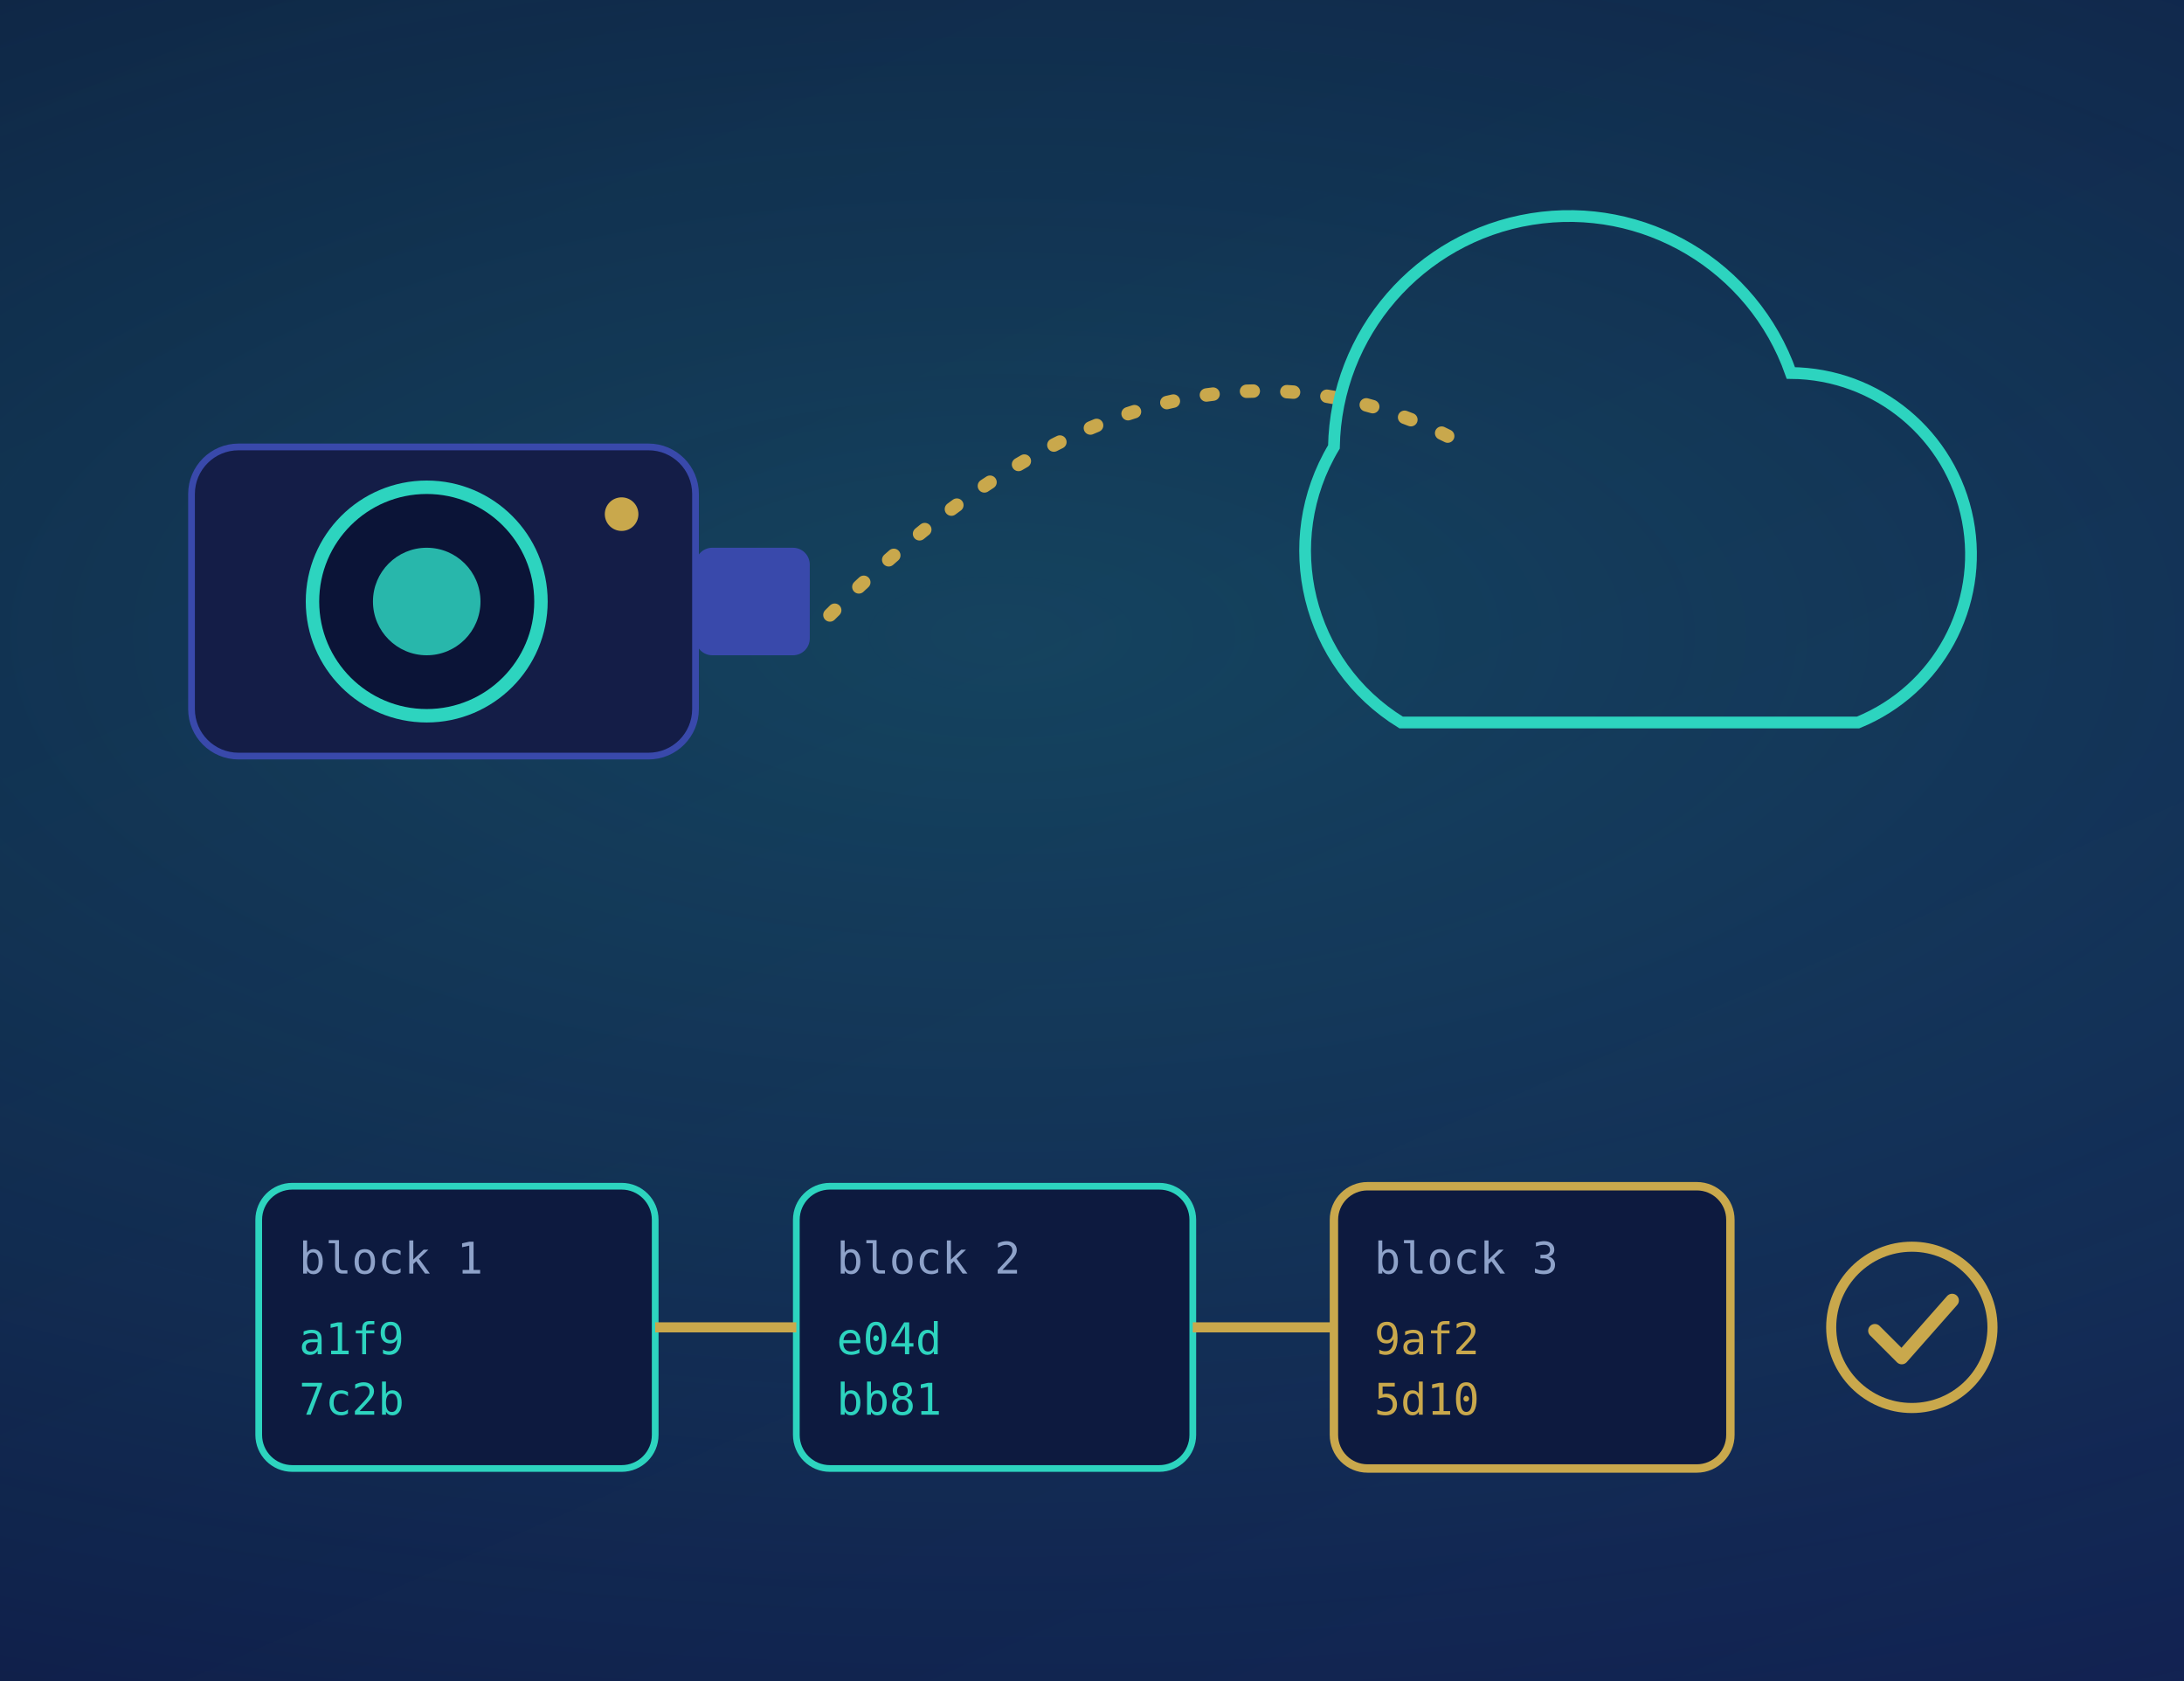
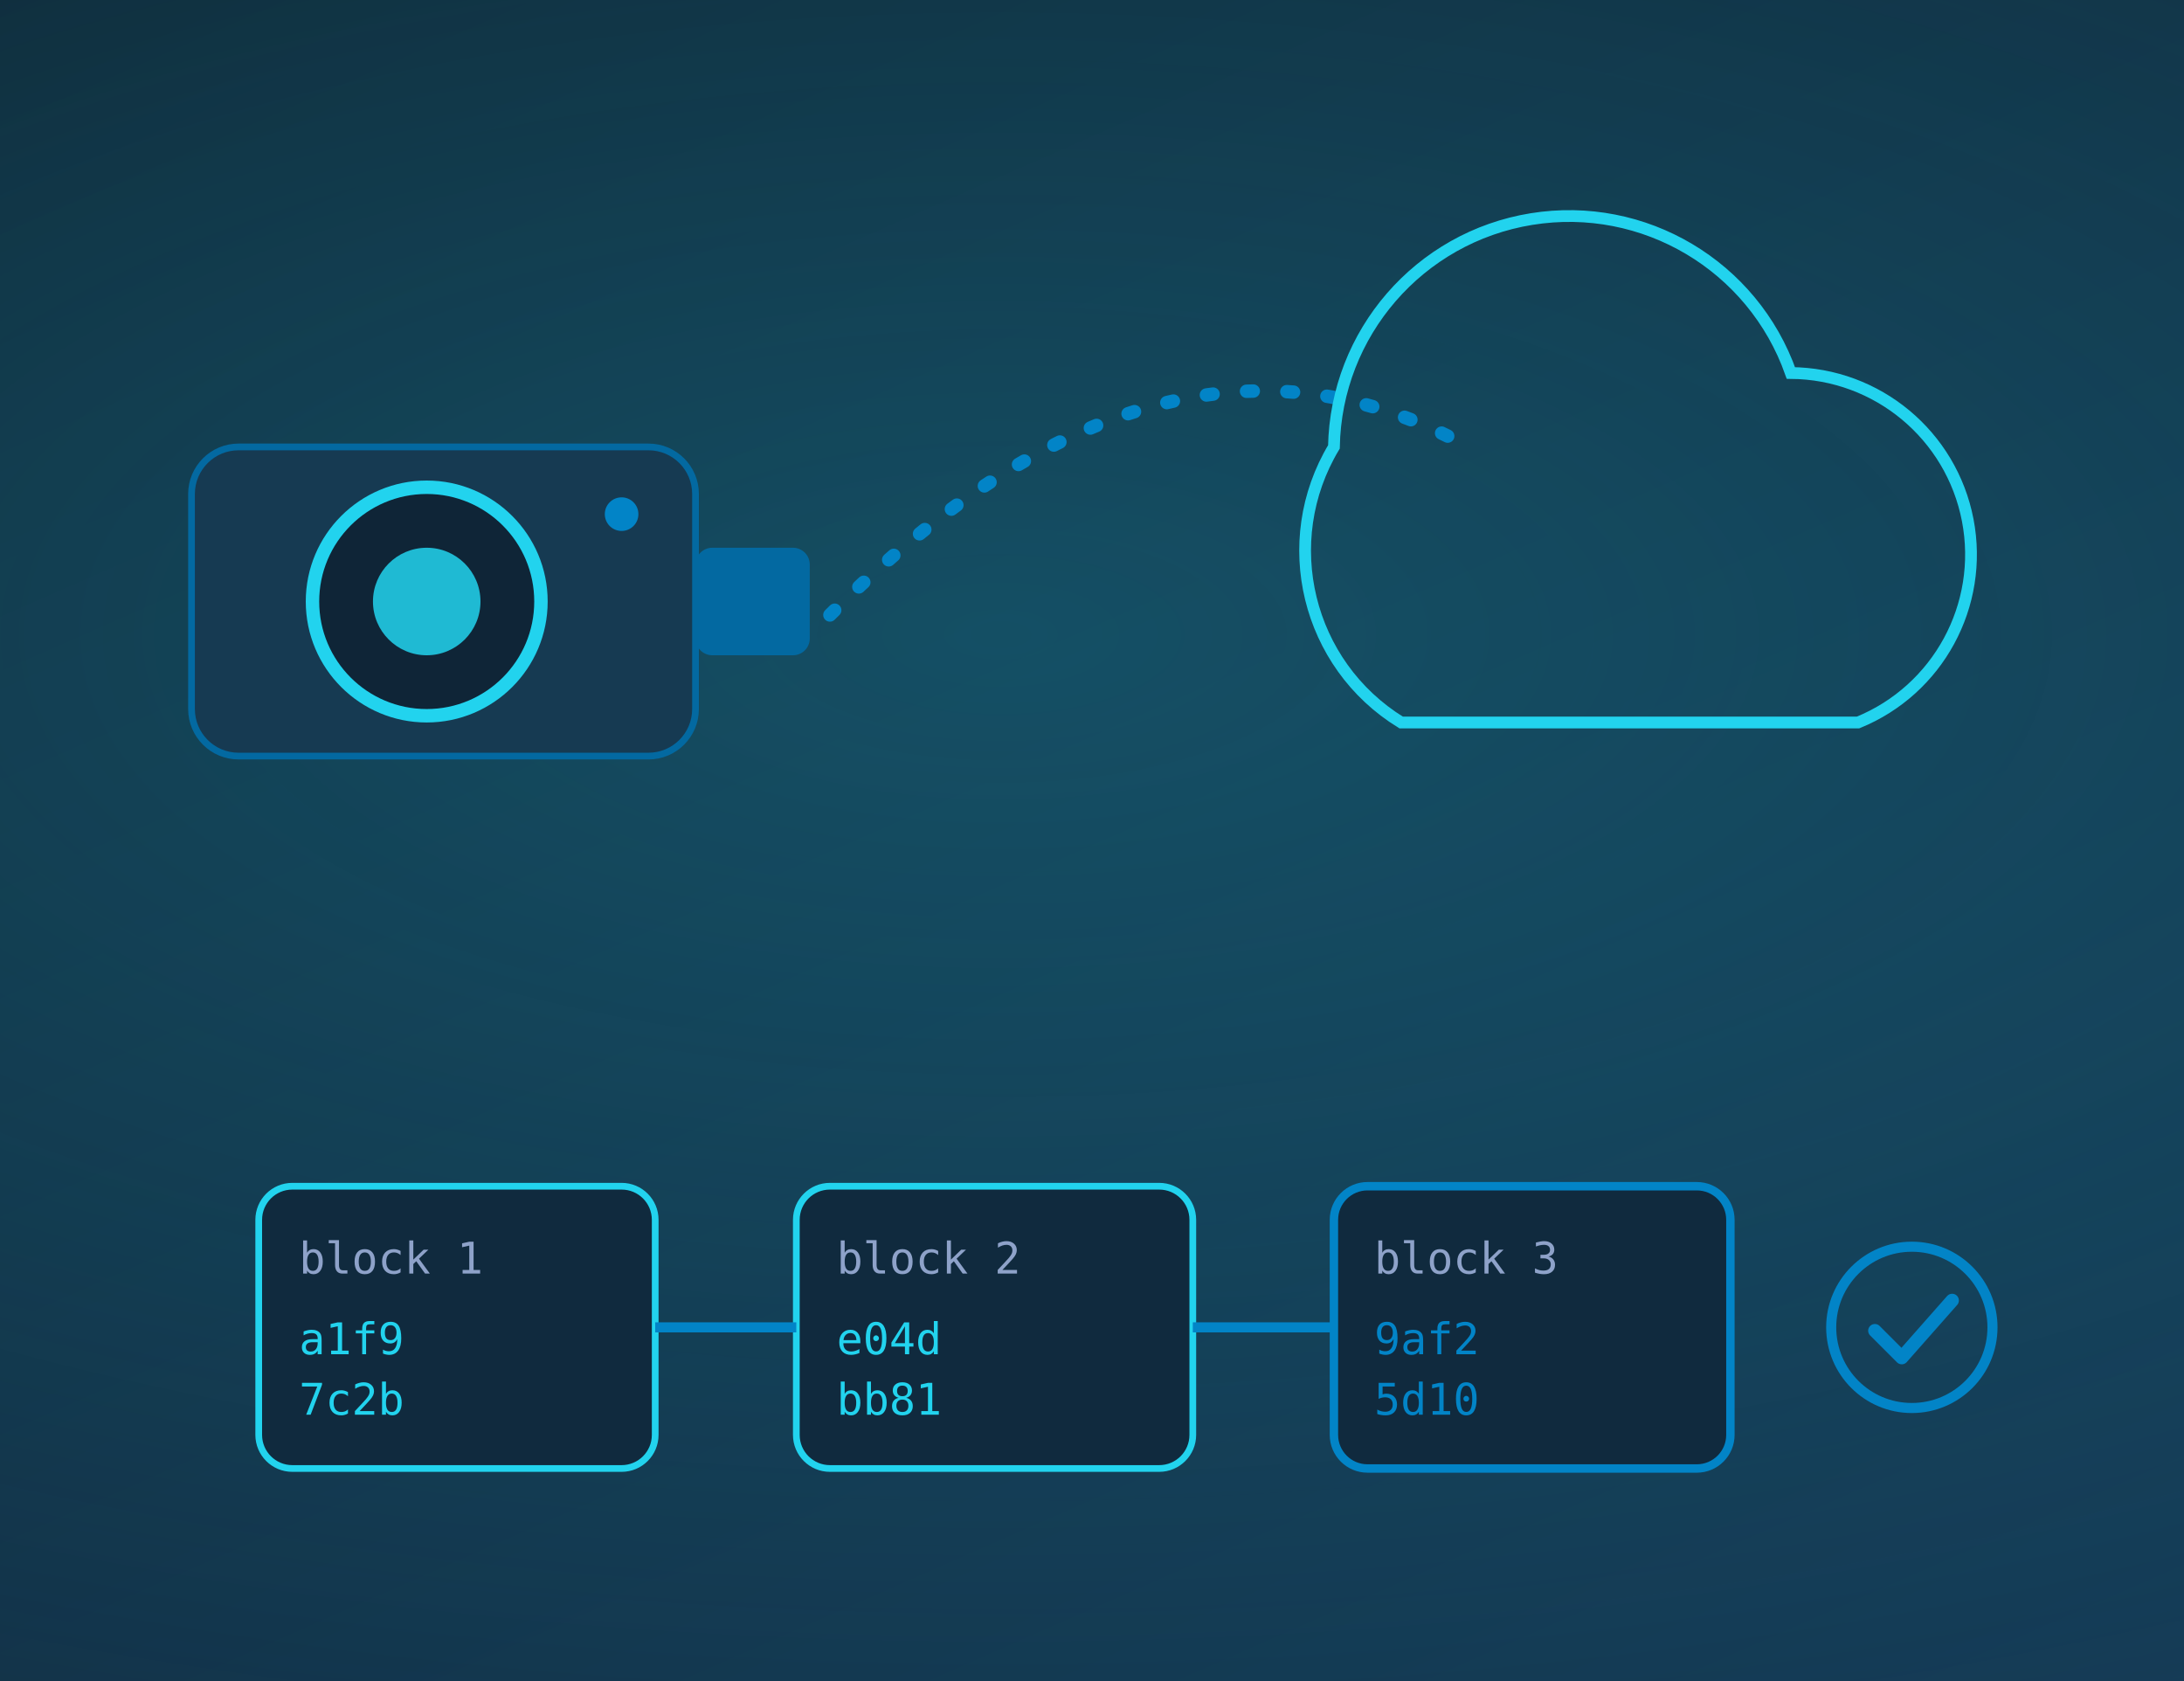
<svg xmlns="http://www.w3.org/2000/svg" viewBox="903 117 650 500" width="650" height="500" role="img" aria-label="Cloud video infrastructure">
  <defs>
    <linearGradient id="bg3" x1="0" y1="0" x2="1" y2="1">
-       <stop offset="0" stop-color="#08122e" />
-       <stop offset="1" stop-color="#122052" />
+       <stop offset="0" stop-color="#0A1118" />
+       <stop offset="1" stop-color="#153b57" />
    </linearGradient>
    <linearGradient id="scrim3" x1="0" y1="0" x2="1" y2="0">
-       <stop offset="0" stop-color="#08122e" stop-opacity="0.96" />
-       <stop offset="0.5" stop-color="#08122e" stop-opacity="0.5" />
-       <stop offset="1" stop-color="#08122e" stop-opacity="0" />
+       <stop offset="0" stop-color="#0A1118" stop-opacity="0.96" />
+       <stop offset="0.5" stop-color="#0A1118" stop-opacity="0.5" />
+       <stop offset="1" stop-color="#0A1118" stop-opacity="0" />
    </linearGradient>
    <radialGradient id="glow3" cx="0.75" cy="0.45" r="0.55">
-       <stop offset="0" stop-color="#2DD4BF" stop-opacity="0.22" />
-       <stop offset="1" stop-color="#2DD4BF" stop-opacity="0" />
+       <stop offset="0" stop-color="#22D3EE" stop-opacity="0.22" />
+       <stop offset="1" stop-color="#22D3EE" stop-opacity="0" />
    </radialGradient>
  </defs>
  <rect width="1600" height="680" fill="url(#bg3)" />
  <rect width="1600" height="680" fill="url(#glow3)" />
  <g transform="translate(960 250)">
-     <rect x="0" y="0" width="150" height="92" rx="14" fill="#141d47" stroke="#3949AB" stroke-width="2" />
-     <circle cx="70" cy="46" r="34" fill="#0B1437" stroke="#2DD4BF" stroke-width="4" />
-     <circle cx="70" cy="46" r="16" fill="#2DD4BF" opacity="0.85" />
-     <rect x="150" y="30" width="34" height="32" rx="5" fill="#3949AB" />
-     <circle cx="128" cy="20" r="5" fill="#C9A84C" />
+     <rect x="0" y="0" width="150" height="92" rx="14" fill="#163a52" stroke="#0369A1" stroke-width="2" />
+     <circle cx="70" cy="46" r="34" fill="#0F2537" stroke="#22D3EE" stroke-width="4" />
+     <circle cx="70" cy="46" r="16" fill="#22D3EE" opacity="0.85" />
+     <rect x="150" y="30" width="34" height="32" rx="5" fill="#0369A1" />
+     <circle cx="128" cy="20" r="5" fill="#0284C7" />
  </g>
-   <path d="M1150 300 Q1250 200 1340 250" fill="none" stroke="#C9A84C" stroke-width="4" stroke-dasharray="2 10" stroke-linecap="round" />
-   <path d="M1300 250 a70 70 0 0 1 136 -22 a54 54 0 0 1 20 104 H1320 a60 60 0 0 1 -20 -82 Z" fill="none" stroke="#2DD4BF" stroke-width="3.5" />
+   <path d="M1150 300 Q1250 200 1340 250" fill="none" stroke="#0284C7" stroke-width="4" stroke-dasharray="2 10" stroke-linecap="round" />
+   <path d="M1300 250 a70 70 0 0 1 136 -22 a54 54 0 0 1 20 104 H1320 a60 60 0 0 1 -20 -82 Z" fill="none" stroke="#22D3EE" stroke-width="3.5" />
  <g transform="translate(980 470)">
-     <g font-family="monospace" font-size="13" fill="#2DD4BF">
+     <g font-family="monospace" font-size="13" fill="#22D3EE">
      <g>
-         <rect x="0" y="0" width="118" height="84" rx="10" fill="#0d1a3f" stroke="#2DD4BF" stroke-width="2" />
+         <rect x="0" y="0" width="118" height="84" rx="10" fill="#102a3e" stroke="#22D3EE" stroke-width="2" />
        <text x="12" y="26" fill="#8ea2c9">block 1</text>
        <text x="12" y="50">a1f9</text>
        <text x="12" y="68">7c2b</text>
      </g>
      <g transform="translate(160 0)">
-         <rect x="0" y="0" width="118" height="84" rx="10" fill="#0d1a3f" stroke="#2DD4BF" stroke-width="2" />
+         <rect x="0" y="0" width="118" height="84" rx="10" fill="#102a3e" stroke="#22D3EE" stroke-width="2" />
        <text x="12" y="26" fill="#8ea2c9">block 2</text>
        <text x="12" y="50">e04d</text>
        <text x="12" y="68">bb81</text>
      </g>
      <g transform="translate(320 0)">
-         <rect x="0" y="0" width="118" height="84" rx="10" fill="#0d1a3f" stroke="#C9A84C" stroke-width="2.5" />
+         <rect x="0" y="0" width="118" height="84" rx="10" fill="#102a3e" stroke="#0284C7" stroke-width="2.5" />
        <text x="12" y="26" fill="#8ea2c9">block 3</text>
-         <text x="12" y="50" fill="#C9A84C">9af2</text>
-         <text x="12" y="68" fill="#C9A84C">5d10</text>
+         <text x="12" y="50" fill="#0284C7">9af2</text>
+         <text x="12" y="68" fill="#0284C7">5d10</text>
      </g>
    </g>
-     <g stroke="#C9A84C" stroke-width="3">
+     <g stroke="#0284C7" stroke-width="3">
      <path d="M118 42 H160" />
      <path d="M278 42 H320" />
    </g>
    <g transform="translate(470 20)">
-       <circle cx="22" cy="22" r="24" fill="none" stroke="#C9A84C" stroke-width="3" />
-       <path d="M11 23 L19 31 L34 14" fill="none" stroke="#C9A84C" stroke-width="4" stroke-linecap="round" stroke-linejoin="round" />
+       <circle cx="22" cy="22" r="24" fill="none" stroke="#0284C7" stroke-width="3" />
+       <path d="M11 23 L19 31 L34 14" fill="none" stroke="#0284C7" stroke-width="4" stroke-linecap="round" stroke-linejoin="round" />
    </g>
  </g>
</svg>
